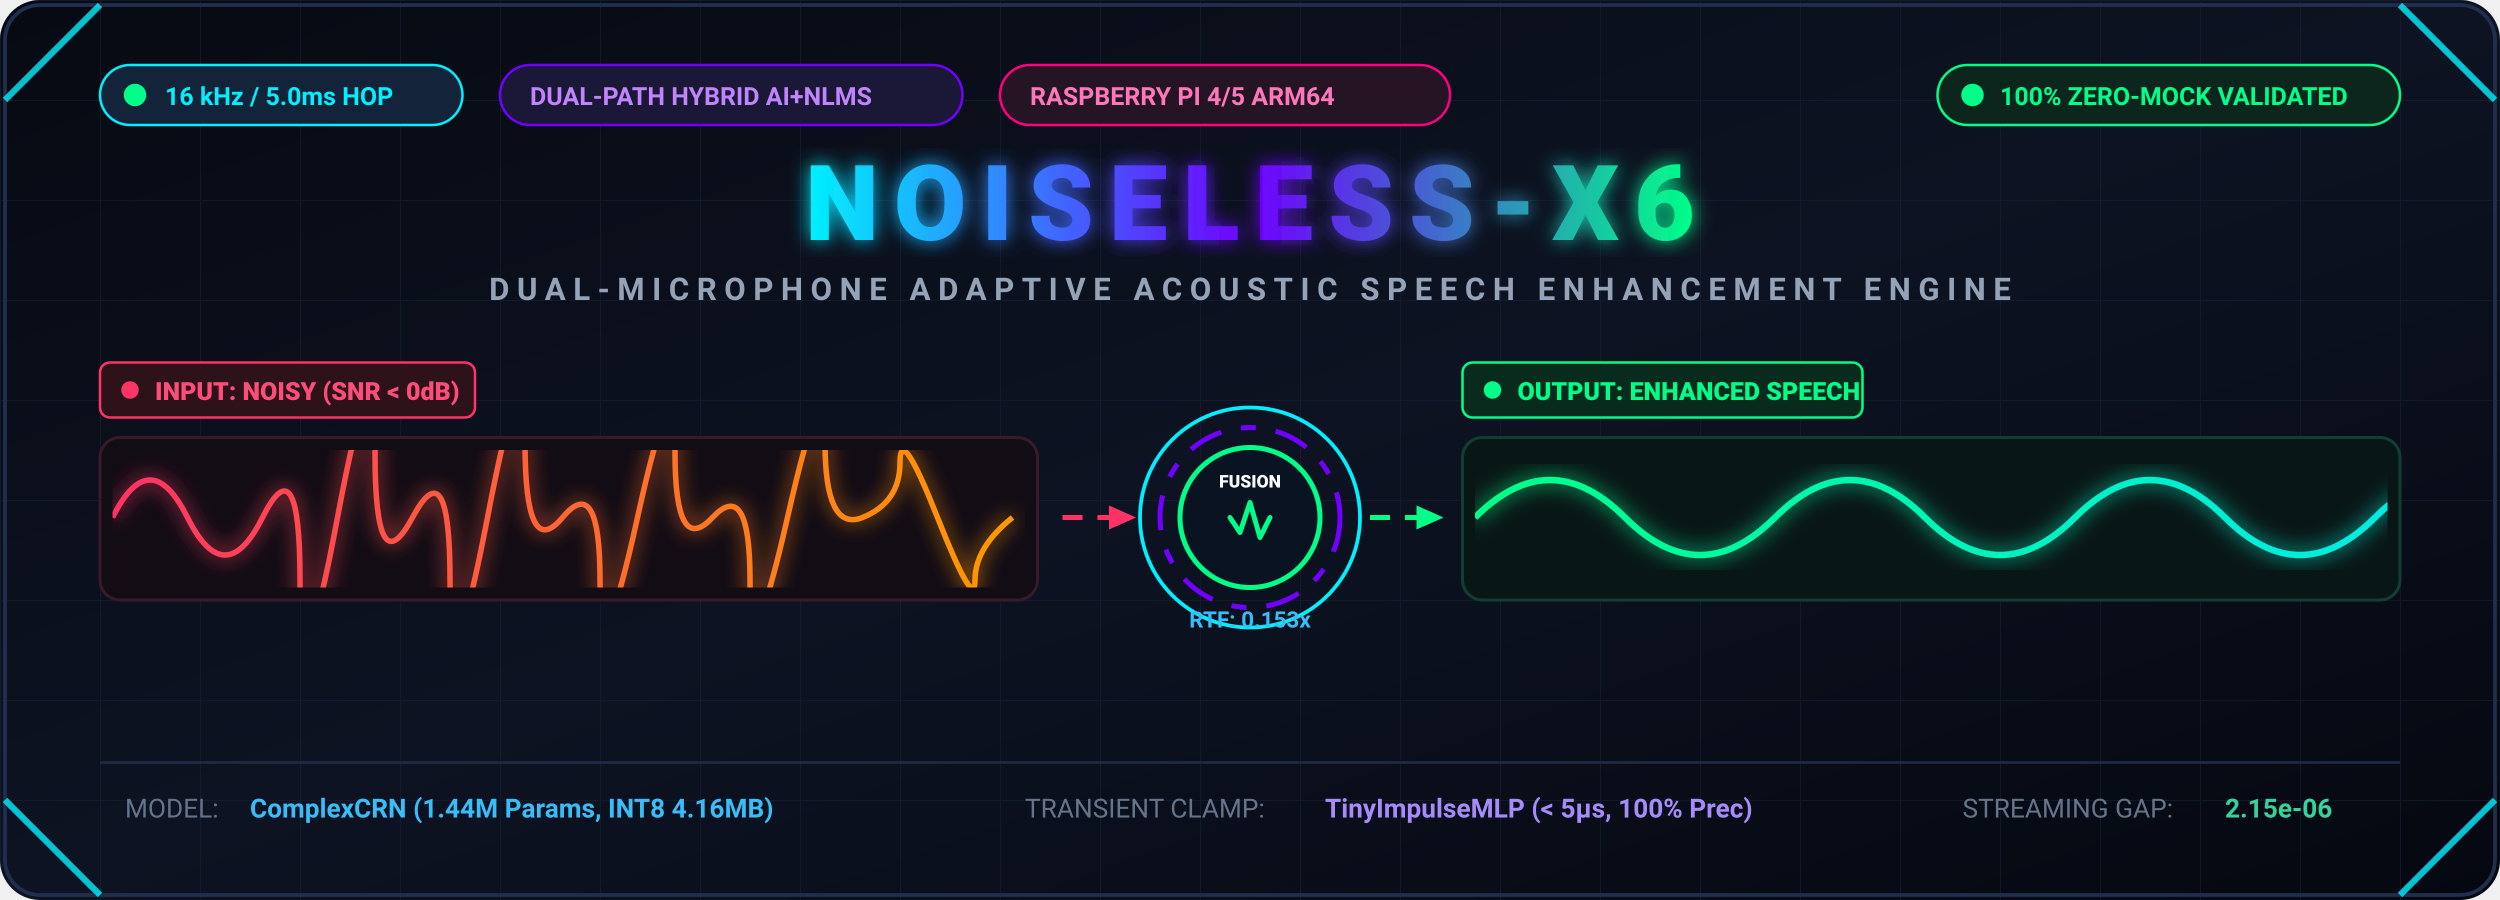
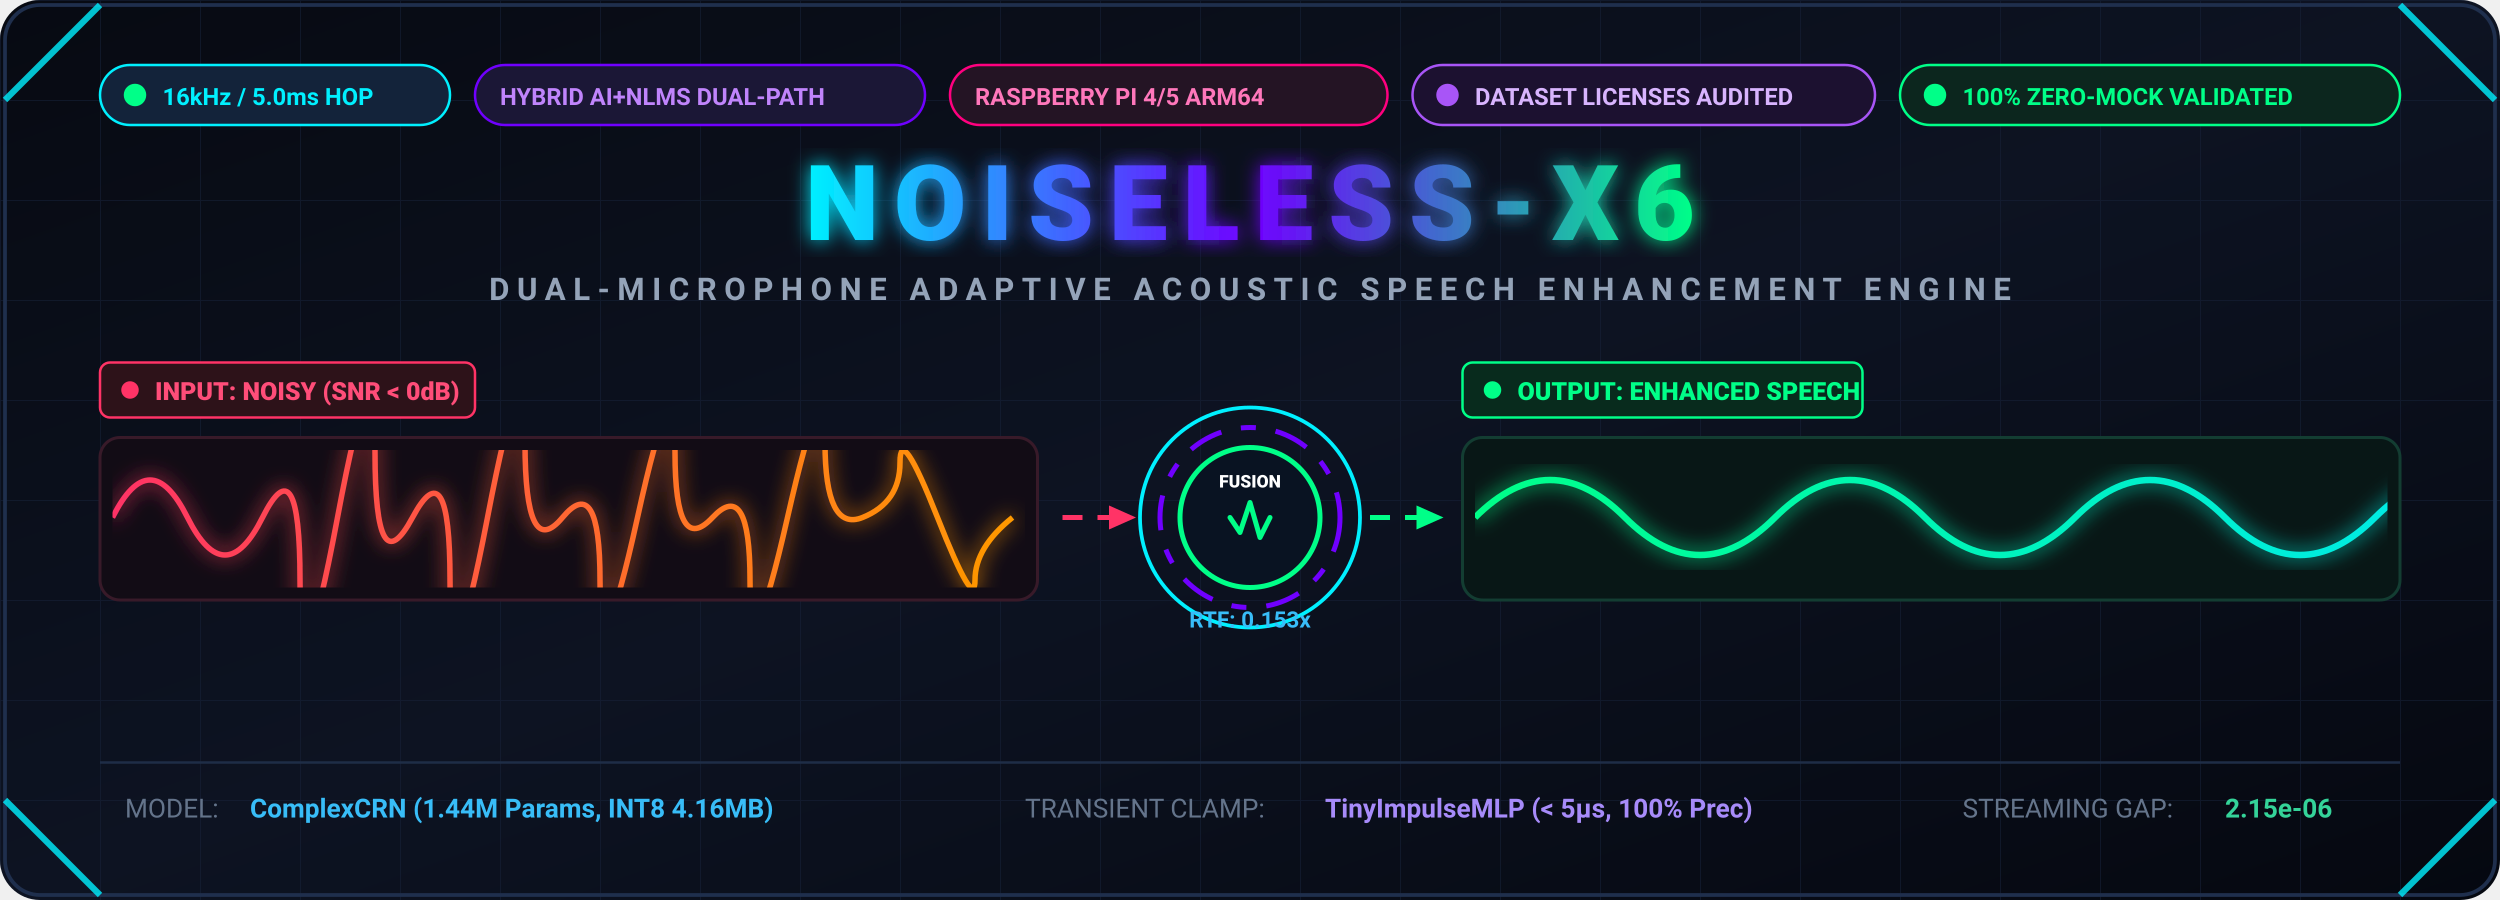
<svg xmlns="http://www.w3.org/2000/svg" viewBox="0 0 1000 360" width="100%" height="100%">
  <defs>
    <linearGradient id="bg-grad" x1="0%" y1="0%" x2="100%" y2="100%">
      <stop offset="0%" stop-color="#070a12" />
      <stop offset="50%" stop-color="#0d1322" />
      <stop offset="100%" stop-color="#050810" />
    </linearGradient>
    <linearGradient id="title-grad" x1="0%" y1="0%" x2="100%" y2="0%">
      <stop offset="0%" stop-color="#00f0ff" />
      <stop offset="50%" stop-color="#7000ff" />
      <stop offset="100%" stop-color="#00ff88" />
    </linearGradient>
    <linearGradient id="noisy-grad" x1="0%" y1="0%" x2="100%" y2="0%">
      <stop offset="0%" stop-color="#ff3366" />
      <stop offset="100%" stop-color="#ff9900" />
    </linearGradient>
    <linearGradient id="clean-grad" x1="0%" y1="0%" x2="100%" y2="0%">
      <stop offset="0%" stop-color="#00ff88" />
      <stop offset="100%" stop-color="#00e5ff" />
    </linearGradient>
    <filter id="glow-cyan" x="-20%" y="-20%" width="140%" height="140%">
      <feGaussianBlur stdDeviation="4" result="blur" />
      <feMerge>
        <feMergeNode in="blur" />
        <feMergeNode in="SourceGraphic" />
      </feMerge>
    </filter>
    <filter id="glow-green" x="-20%" y="-20%" width="140%" height="140%">
      <feGaussianBlur stdDeviation="4" result="blur" />
      <feMerge>
        <feMergeNode in="blur" />
        <feMergeNode in="SourceGraphic" />
      </feMerge>
    </filter>
    <filter id="glow-red" x="-20%" y="-20%" width="140%" height="140%">
      <feGaussianBlur stdDeviation="4" result="blur" />
      <feMerge>
        <feMergeNode in="blur" />
        <feMergeNode in="SourceGraphic" />
      </feMerge>
    </filter>
    <pattern id="cyber-grid" width="40" height="40" patternUnits="userSpaceOnUse">
      <path d="M 40 0 L 0 0 0 40" fill="none" stroke="#162238" stroke-width="0.75" opacity="0.6" />
    </pattern>
    <marker id="hero-arrow-red" viewBox="0 0 10 10" refX="7" refY="5" markerWidth="6" markerHeight="6" orient="auto-start-reverse">
      <path d="M 0 1 L 9 5 L 0 9 z" fill="#ff3366" />
    </marker>
    <marker id="hero-arrow-green" viewBox="0 0 10 10" refX="7" refY="5" markerWidth="6" markerHeight="6" orient="auto-start-reverse">
      <path d="M 0 1 L 9 5 L 0 9 z" fill="#00ff88" />
    </marker>
  </defs>
  <style>
    @keyframes dashStream {
      0% { stroke-dashoffset: 24; }
      100% { stroke-dashoffset: 0; }
    }
    .neon-title {
      font-family: 'Segoe UI', system-ui, -apple-system, Roboto, sans-serif;
      font-weight: 900;
      letter-spacing: 6px;
    }
    .laser-dash {
      stroke-dasharray: 8 6;
      animation: dashStream 1.2s linear infinite;
    }
    text {
      font-family: 'Segoe UI', system-ui, -apple-system, Roboto, sans-serif;
    }
  </style>
  <rect width="1000" height="360" rx="16" fill="url(#bg-grad)" />
  <rect width="1000" height="360" rx="16" fill="url(#cyber-grid)" />
  <rect x="2" y="2" width="996" height="356" rx="14" fill="none" stroke="#1f2f4d" stroke-width="1.5" />
  <path d="M 2 40 L 40 2 M 998 40 L 960 2 M 2 320 L 40 358 M 998 320 L 960 358" stroke="#00f0ff" stroke-width="2.5" fill="none" opacity="0.8" />
  <g transform="translate(40, 26)">
-     <rect x="0" y="0" width="145" height="24" rx="12" fill="#13233a" stroke="#00f0ff" stroke-width="1" />
+     <rect x="0" y="0" width="140" height="24" rx="12" fill="#13233a" stroke="#00f0ff" stroke-width="1" />
    <circle cx="14" cy="12" r="4.5" fill="#00ff88">
      <animate attributeName="opacity" values="1;0.3;1" dur="1.2s" repeatCount="indefinite" />
    </circle>
-     <text x="26" y="16" fill="#00f0ff" font-family="monospace" font-size="10" font-weight="700">16 kHz / 5.0ms HOP</text>
-     <rect x="160" y="0" width="185" height="24" rx="12" fill="#1b1736" stroke="#7000ff" stroke-width="1" />
-     <text x="172" y="16" fill="#c084fc" font-family="monospace" font-size="10" font-weight="700">DUAL-PATH HYBRID AI+NLMS</text>
-     <rect x="360" y="0" width="180" height="24" rx="12" fill="#241424" stroke="#ff007f" stroke-width="1" />
-     <text x="372" y="16" fill="#ff77bb" font-family="monospace" font-size="10" font-weight="700">RASPBERRY PI 4/5 ARM64</text>
-     <rect x="735" y="0" width="185" height="24" rx="12" fill="#0c261e" stroke="#00ff88" stroke-width="1" />
-     <circle cx="749" cy="12" r="4.5" fill="#00ff88" />
-     <text x="760" y="16" fill="#00ff88" font-family="monospace" font-size="10" font-weight="700">100% ZERO-MOCK VALIDATED</text>
+     <text x="25" y="16" fill="#00f0ff" font-family="monospace" font-size="9.5" font-weight="700">16kHz / 5.0ms HOP</text>
+     <rect x="150" y="0" width="180" height="24" rx="12" fill="#1b1736" stroke="#7000ff" stroke-width="1" />
+     <text x="160" y="16" fill="#c084fc" font-family="monospace" font-size="9.5" font-weight="700">HYBRID AI+NLMS DUAL-PATH</text>
+     <rect x="340" y="0" width="175" height="24" rx="12" fill="#241424" stroke="#ff007f" stroke-width="1" />
+     <text x="350" y="16" fill="#ff77bb" font-family="monospace" font-size="9.5" font-weight="700">RASPBERRY PI 4/5 ARM64</text>
+     <rect x="525" y="0" width="185" height="24" rx="12" fill="#1c1130" stroke="#a855f7" stroke-width="1" />
+     <circle cx="539" cy="12" r="4.5" fill="#a855f7" />
+     <text x="550" y="16" fill="#d8b4fe" font-family="monospace" font-size="9.5" font-weight="700">DATASET LICENSES AUDITED</text>
+     <rect x="720" y="0" width="200" height="24" rx="12" fill="#0c261e" stroke="#00ff88" stroke-width="1" />
+     <circle cx="734" cy="12" r="4.5" fill="#00ff88" />
+     <text x="745" y="16" fill="#00ff88" font-family="monospace" font-size="9.5" font-weight="700">100% ZERO-MOCK VALIDATED</text>
  </g>
  <g transform="translate(500, 96)" text-anchor="middle">
    <text class="neon-title" x="0" y="0" font-size="42" fill="url(#title-grad)" filter="url(#glow-cyan)">NOISELESS-X6</text>
    <text x="0" y="24" fill="#94a3b8" font-size="12.5" font-weight="600" letter-spacing="3">
      DUAL-MICROPHONE ADAPTIVE ACOUSTIC SPEECH ENHANCEMENT ENGINE
    </text>
  </g>
  <g transform="translate(40, 145)">
    <rect x="0" y="0" width="150" height="22" rx="4" fill="#2d1219" stroke="#ff3366" stroke-width="1" />
    <circle cx="12" cy="11" r="3.5" fill="#ff3366" />
    <text x="22" y="15" fill="#ff4d79" font-family="monospace" font-size="10" font-weight="800">INPUT: NOISY (SNR &lt; 0dB)</text>
    <g transform="translate(0, 30)">
      <rect x="0" y="0" width="375" height="65" rx="8" fill="#120c15" stroke="#381a29" stroke-width="1.2" />
      <svg x="5" y="5" width="365" height="55" viewBox="0 0 365 55">
        <g>
          <path d="M 0 27 Q 15 -3 30 27 T 60 27 T 75 52 T 90 27 T 105 1 T 120 27 T 135 52 T 150 27 T 165 -3 T 180 27 T 195 52 T 210 27 T 225 1 T 240 27 T 255 52 T 270 27 T 285 -3 T 300 27 T 315 5 T 330 27 T 345 52 T 360 27" fill="none" stroke="url(#noisy-grad)" stroke-width="2.2" filter="url(#glow-red)" />
          <animateTransform attributeName="transform" type="translate" from="0 0" to="-120 0" dur="2s" repeatCount="indefinite" />
        </g>
      </svg>
    </g>
  </g>
  <path d="M 425 207 L 452 207" fill="none" stroke="#ff3366" stroke-width="2" class="laser-dash" marker-end="url(#hero-arrow-red)" />
  <g transform="translate(500, 207)">
    <circle cx="0" cy="0" r="44" fill="none" stroke="#00f0ff" stroke-width="1.5">
      <animate attributeName="r" values="40;48;40" dur="2.4s" repeatCount="indefinite" />
      <animate attributeName="opacity" values="0.5;0.1;0.5" dur="2.4s" repeatCount="indefinite" />
    </circle>
    <circle cx="0" cy="0" r="36" fill="none" stroke="#7000ff" stroke-width="2" stroke-dasharray="14 8 6 8">
      <animateTransform attributeName="transform" type="rotate" from="0 0 0" to="360 0 0" dur="10s" repeatCount="indefinite" />
    </circle>
    <circle cx="0" cy="0" r="28" fill="#091322" stroke="#00ff88" stroke-width="2" />
    <path d="M -8 0 L -4 6 L 0 -6 L 4 8 L 8 0" fill="none" stroke="#00ff88" stroke-width="2" stroke-linecap="round" stroke-linejoin="round" />
    <text x="0" y="-12" text-anchor="middle" fill="#ffffff" font-size="7" font-weight="800">FUSION</text>
    <text x="0" y="44" text-anchor="middle" fill="#38bdf8" font-family="monospace" font-size="9" font-weight="700">RTF: 0.153x</text>
  </g>
  <path d="M 548 207 L 575 207" fill="none" stroke="#00ff88" stroke-width="2" class="laser-dash" marker-end="url(#hero-arrow-green)" />
  <g transform="translate(585, 145)">
    <rect x="0" y="0" width="160" height="22" rx="4" fill="#082b1d" stroke="#00ff88" stroke-width="1" />
    <circle cx="12" cy="11" r="3.5" fill="#00ff88" />
    <text x="22" y="15" fill="#00ff88" font-family="monospace" font-size="10" font-weight="800">OUTPUT: ENHANCED SPEECH</text>
    <g transform="translate(0, 30)">
      <rect x="0" y="0" width="375" height="65" rx="8" fill="#081716" stroke="#133d32" stroke-width="1.2" />
      <svg x="5" y="5" width="365" height="55" viewBox="0 0 365 55">
        <g>
          <path d="M 0 27 C 20 7, 40 7, 60 27 C 80 47, 100 47, 120 27 C 140 7, 160 7, 180 27 C 200 47, 220 47, 240 27 C 260 7, 280 7, 300 27 C 320 47, 340 47, 360 27 C 380 7, 400 7, 420 27 C 440 47, 460 47, 480 27" fill="none" stroke="url(#clean-grad)" stroke-width="2.6" filter="url(#glow-green)" />
          <animateTransform attributeName="transform" type="translate" from="0 0" to="-120 0" dur="2s" repeatCount="indefinite" />
        </g>
      </svg>
    </g>
  </g>
  <g transform="translate(40, 305)">
    <line x1="0" y1="0" x2="920" y2="0" stroke="#1e2d47" stroke-width="1" />
    <g transform="translate(10, 22)">
      <text x="0" y="0" fill="#64748b" font-family="monospace" font-size="10.5">MODEL:</text>
      <text x="50" y="0" fill="#38bdf8" font-family="monospace" font-size="10.5" font-weight="700">ComplexCRN (1.44M Params, INT8 4.16MB)</text>
      <text x="360" y="0" fill="#64748b" font-family="monospace" font-size="10.5">TRANSIENT CLAMP:</text>
      <text x="480" y="0" fill="#a78bfa" font-family="monospace" font-size="10.5" font-weight="700">TinyImpulseMLP (&lt; 5µs, 100% Prec)</text>
      <text x="735" y="0" fill="#64748b" font-family="monospace" font-size="10.5">STREAMING GAP:</text>
      <text x="840" y="0" fill="#34d399" font-family="monospace" font-size="10.5" font-weight="700">2.15e-06</text>
    </g>
  </g>
</svg>
